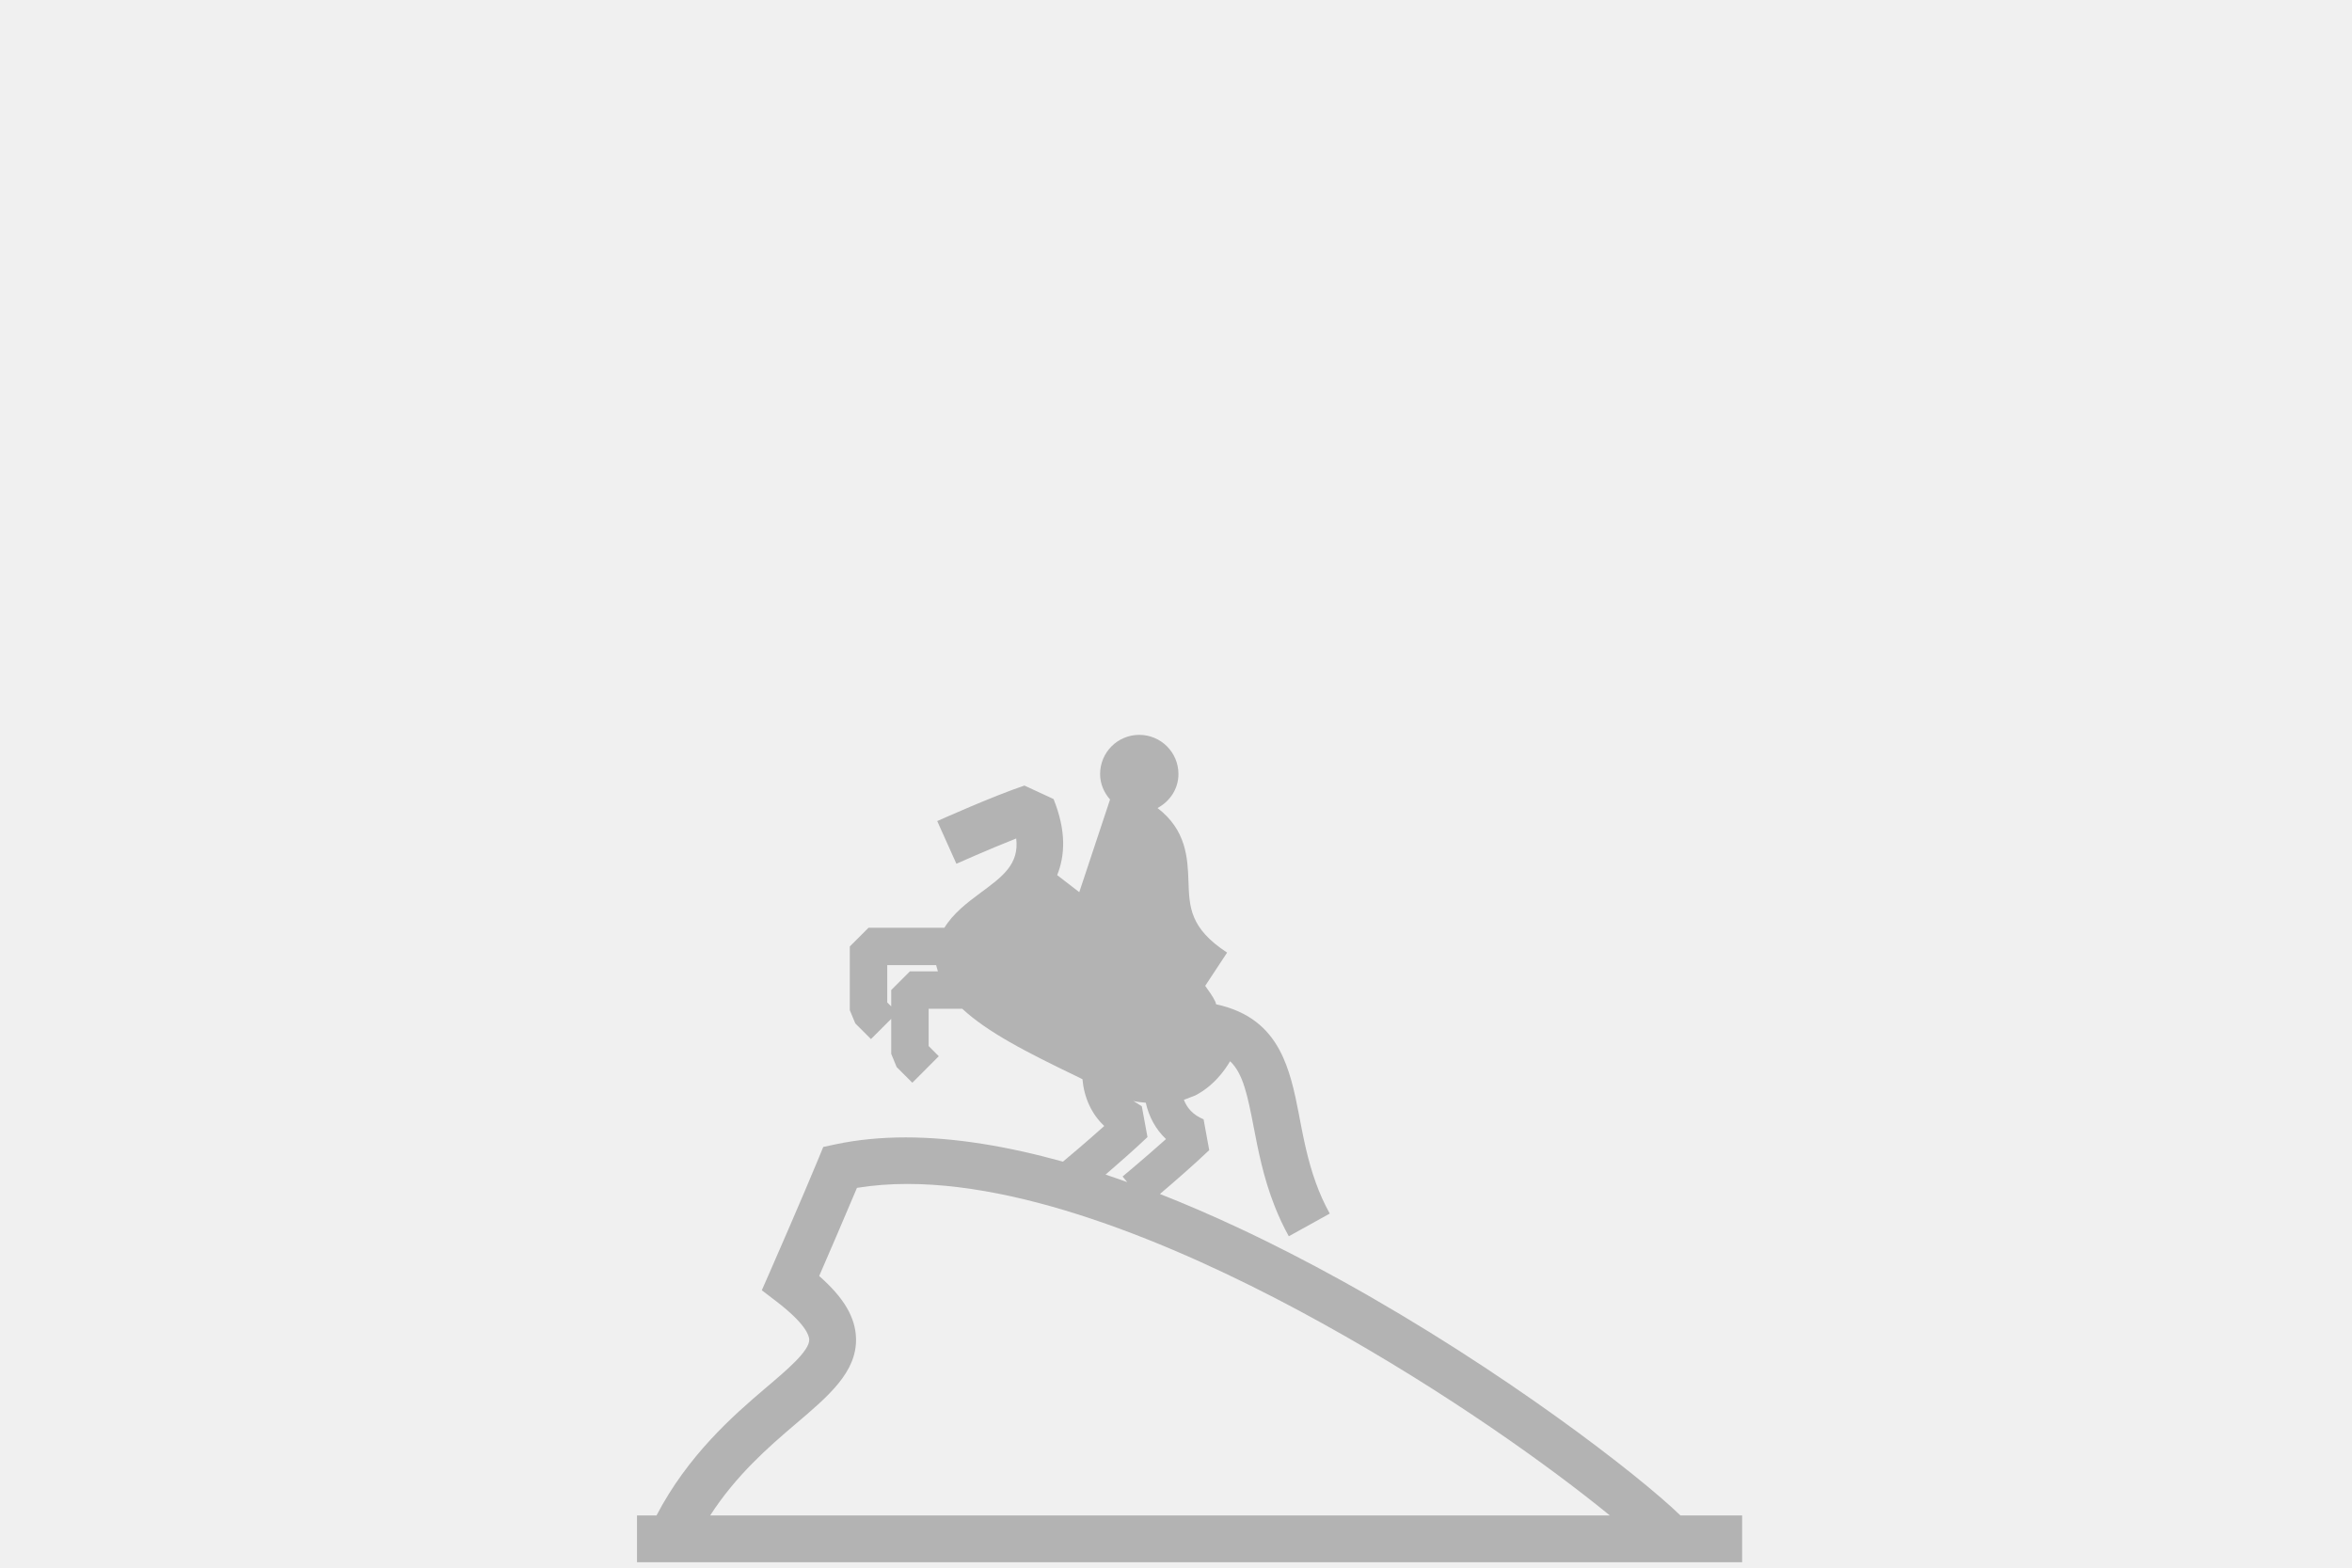
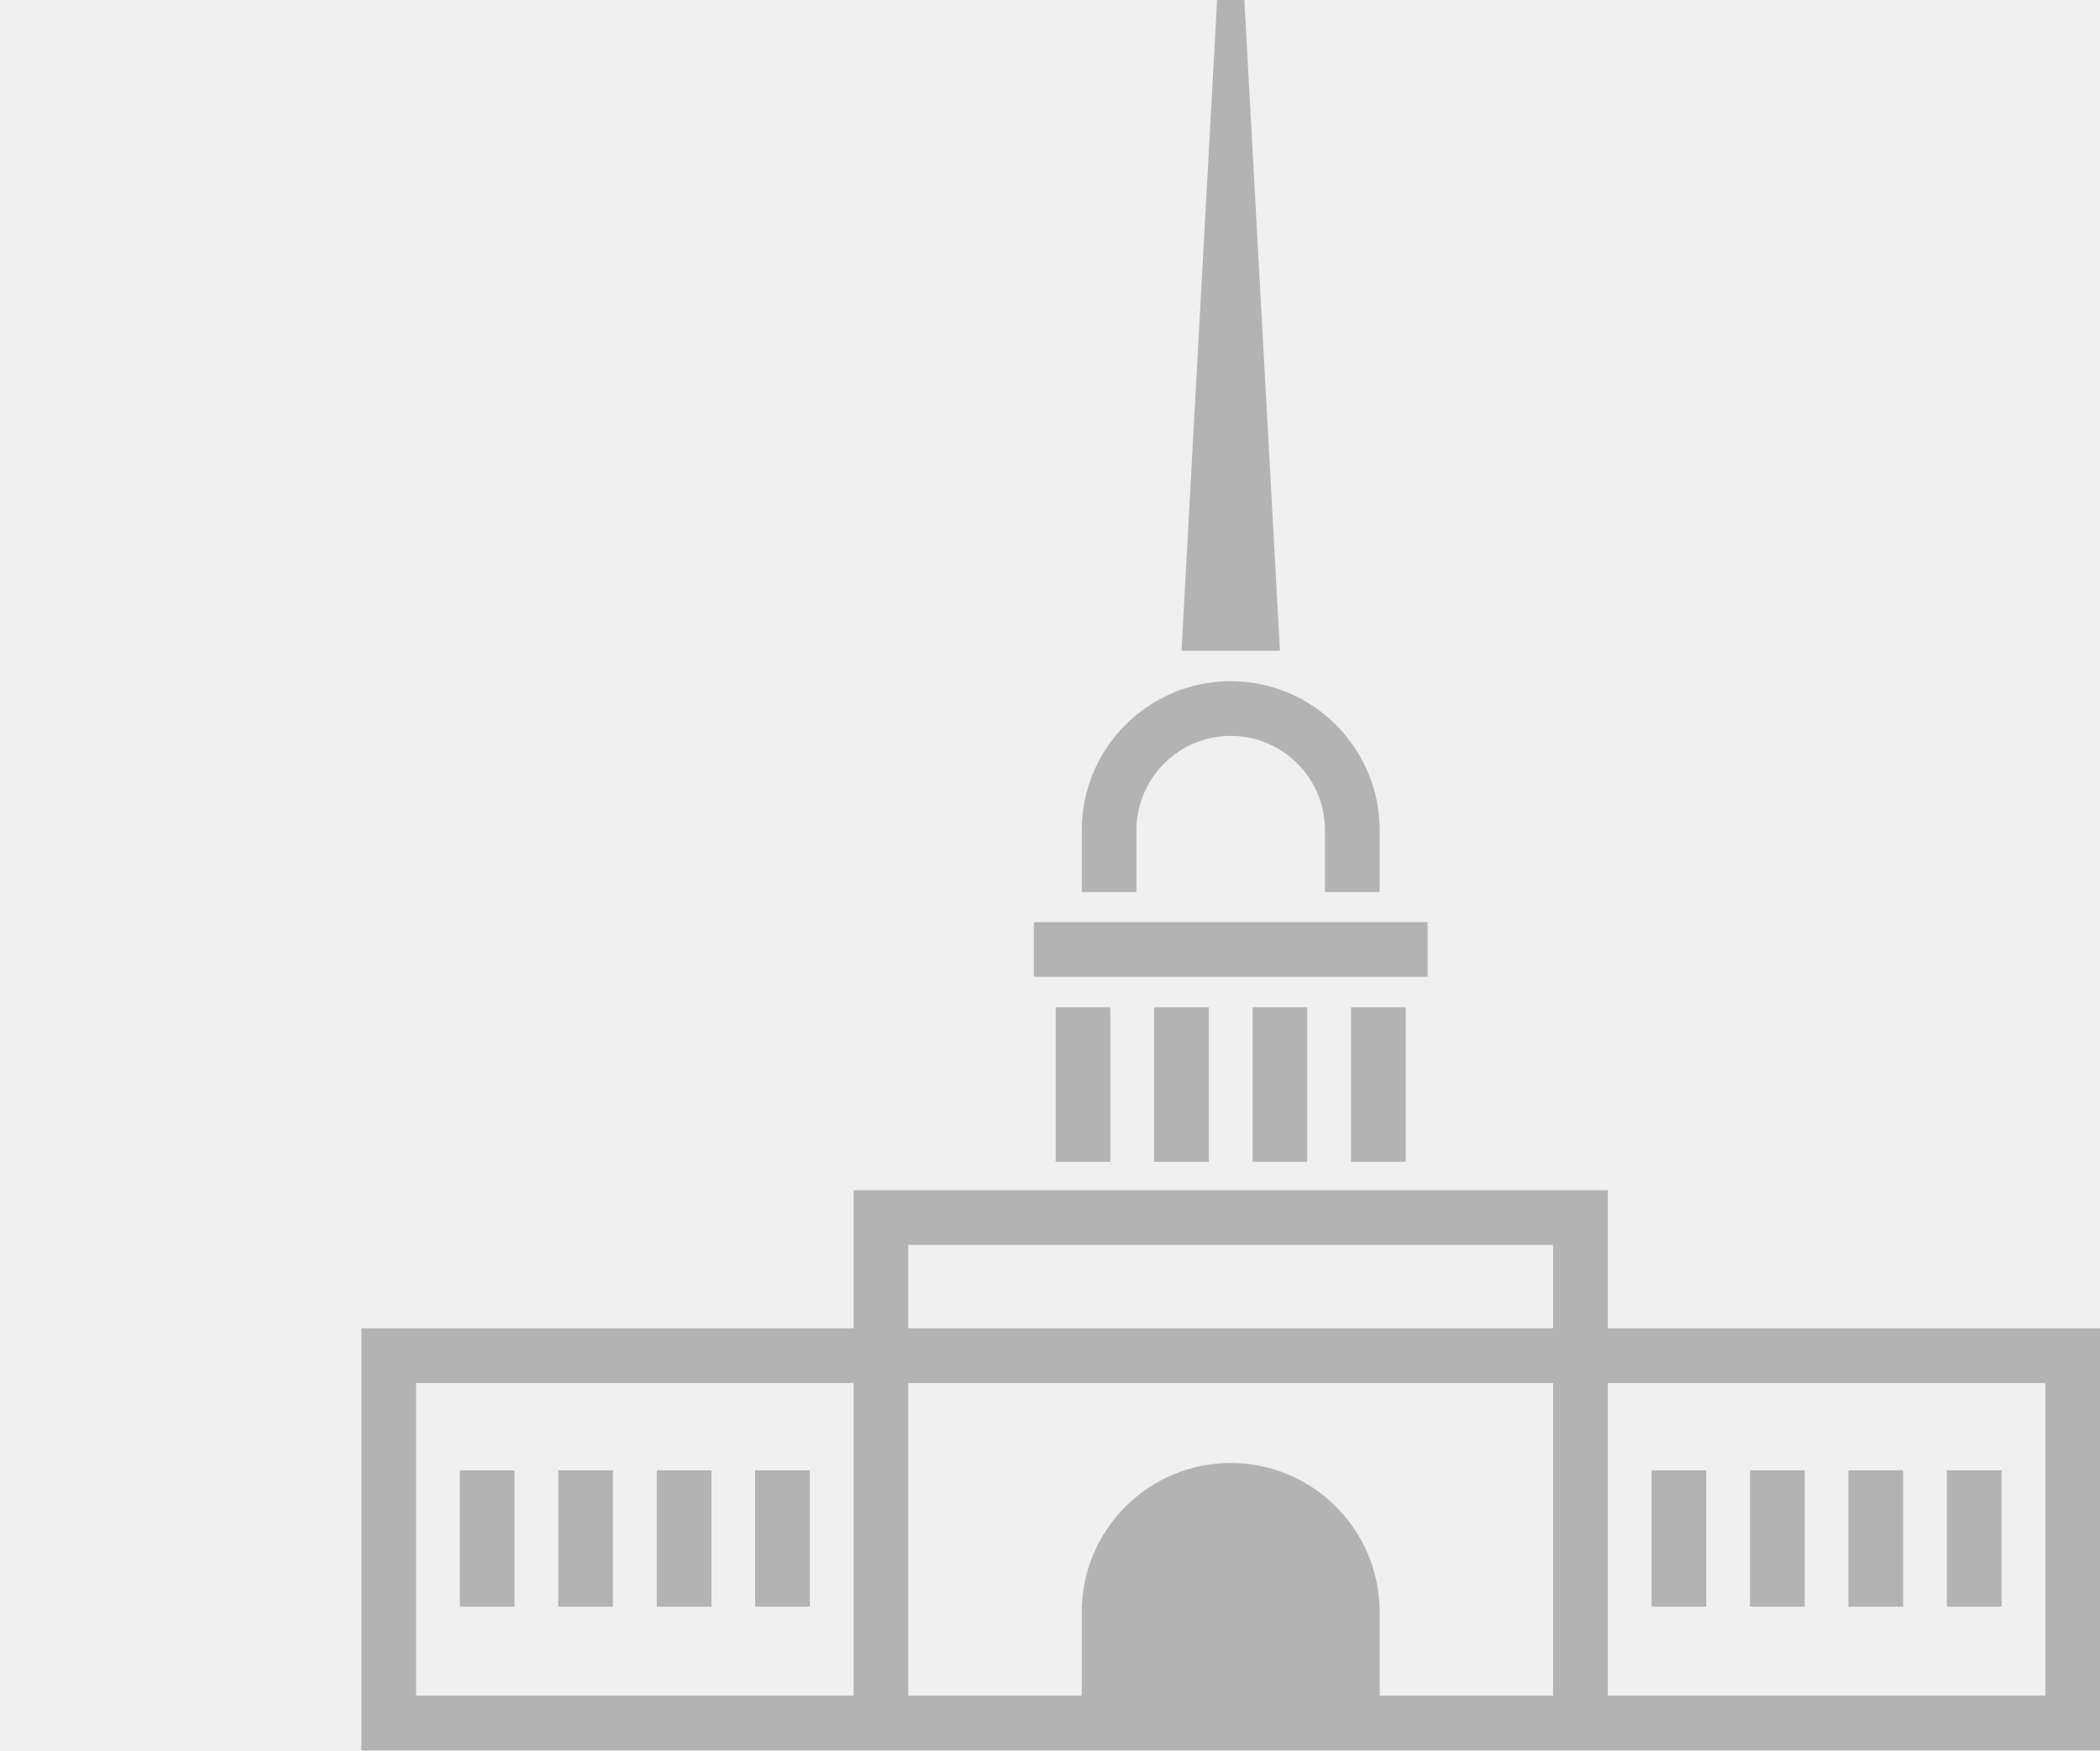
- <svg xmlns="http://www.w3.org/2000/svg" width="48" height="32" viewBox="0 0 48 32" fill="none">
-   <path d="M14.493 30.934C15.021 30.115 15.684 29.536 16.245 29.06C16.911 28.494 17.487 28.006 17.47 27.321C17.459 26.893 17.225 26.492 16.718 26.046C16.911 25.6 17.257 24.801 17.489 24.247C17.82 24.193 18.164 24.167 18.518 24.167C21.226 24.167 24.533 25.653 26.987 27.013C29.51 28.41 31.651 29.95 32.854 30.934H14.493ZM23.005 24.13C22.857 24.077 22.71 24.025 22.563 23.976C22.822 23.753 23.151 23.464 23.418 23.21L23.302 22.581L23.132 22.474C23.223 22.498 23.3 22.499 23.383 22.509C23.448 22.797 23.586 23.053 23.796 23.251C23.367 23.635 22.916 24.01 22.91 24.015L23.005 24.13ZM18.188 20.543L18.107 20.462V19.701H19.105L19.14 19.827H18.57L18.188 20.209V20.543V20.543ZM23.25 15C22.808 15 22.451 15.358 22.451 15.8C22.451 16 22.531 16.178 22.654 16.32L22.026 18.211L21.575 17.863C21.734 17.465 21.765 16.966 21.501 16.31L20.907 16.035C20.276 16.246 19.174 16.739 19.127 16.76L19.518 17.631C19.527 17.628 20.174 17.338 20.739 17.115C20.801 17.639 20.468 17.887 20.011 18.224C19.744 18.422 19.455 18.641 19.274 18.937H17.725L17.343 19.319V20.62L17.455 20.89L17.775 21.21L18.188 20.797V21.216V21.216V21.511L18.299 21.781L18.619 22.101L19.159 21.56L18.952 21.352V20.834V20.591H19.477H19.638C19.896 20.831 20.229 21.055 20.605 21.27C21.015 21.505 21.477 21.731 21.951 21.96L22.091 22.029C22.125 22.406 22.275 22.739 22.536 22.984C22.165 23.317 21.795 23.627 21.693 23.712C20.582 23.403 19.496 23.217 18.482 23.217C17.985 23.217 17.504 23.262 17.047 23.359L16.801 23.412L16.705 23.646C16.403 24.383 15.698 25.994 15.698 25.994L15.547 26.337L15.845 26.565C16.444 27.024 16.513 27.263 16.515 27.345C16.521 27.573 16.066 27.959 15.626 28.331C14.944 28.911 14.039 29.709 13.398 30.934H13V31.889H13.427H17.427H21.221H35.554V30.934H34.295C33.447 30.113 30.68 27.965 27.382 26.141C26.694 25.761 25.983 25.394 25.261 25.057C24.735 24.811 24.204 24.581 23.672 24.372C23.942 24.143 24.357 23.783 24.678 23.477L24.563 22.848C24.335 22.753 24.221 22.605 24.161 22.45L24.392 22.361C24.599 22.254 24.767 22.108 24.903 21.946C24.98 21.855 25.047 21.759 25.104 21.662C25.237 21.788 25.326 21.96 25.4 22.194C25.467 22.407 25.521 22.67 25.583 22.993C25.675 23.471 25.782 24.035 26.014 24.622C26.094 24.825 26.188 25.03 26.302 25.235L27.138 24.772C27.021 24.562 26.928 24.349 26.852 24.138C26.687 23.68 26.601 23.229 26.521 22.814C26.517 22.792 26.513 22.77 26.509 22.748C26.42 22.287 26.322 21.823 26.112 21.433C25.875 20.992 25.494 20.646 24.819 20.5L24.805 20.451C24.75 20.334 24.671 20.23 24.596 20.123L25.043 19.445C24.286 18.948 24.272 18.523 24.254 17.986C24.238 17.518 24.212 16.944 23.623 16.494C23.873 16.359 24.05 16.104 24.05 15.8C24.05 15.358 23.692 15 23.25 15Z" fill="#B3B3B3" />
+ <svg xmlns="http://www.w3.org/2000/svg" width="48" height="40" viewBox="0 0 48 40" fill="none">
+   <g clip-path="url(#clip0)">
+     <path d="M9.511 38.75V31.604H19.511V38.75H9.511ZM20.761 38.75V31.604H35.5V38.75H31.535V36.835C31.535 34.958 30.007 33.431 28.131 33.431C26.253 33.431 24.726 34.958 24.726 36.835V38.75H20.761ZM36.75 38.75V31.604H46.75V38.75H36.75ZM20.761 30.354V28.447H35.5V30.354H20.761ZM36.75 27.197H32.63H23.631H19.511V30.354H8.261V40H47.326H48V30.354H47.326H36.75V27.197Z" fill="#B3B3B3" />
+     <path d="M28.131 15.566C26.253 15.566 24.726 17.093 24.726 18.97V20.385H25.976V18.97C25.976 17.782 26.943 16.816 28.131 16.816C29.319 16.816 30.285 17.782 30.285 18.97V20.385H31.535V18.97C31.535 17.093 30.007 15.566 28.131 15.566Z" fill="#B3B3B3" />
+     <path d="M25.38 23.017H24.13V26.549H25.38V23.017Z" fill="#B3B3B3" />
+     <path d="M27.63 23.017H26.38V26.549H27.63V23.017Z" fill="#B3B3B3" />
+     <path d="M29.88 23.017H28.63V26.549H29.88V23.017Z" fill="#B3B3B3" />
+     <path d="M32.13 23.017H30.88V26.549H32.13V23.017Z" fill="#B3B3B3" />
+     <path d="M28.352 -1.647H27.909L27.825 -0.098L27.762 1.051L27.762 1.051L27.262 10.183L27.262 10.183L27.253 10.343L27.215 11.05L27.006 14.87H29.256L29.047 11.05L29.008 10.343L28.953 9.338V9.338L28.48 0.692V0.692L28.42 -0.396L28.352 -1.647Z" fill="#B3B3B3" />
+     <path d="M16.261 33.599H15.011V36.715H16.261V33.599Z" fill="#B3B3B3" />
+     <path d="M18.511 33.599H17.261V36.715H18.511V33.599Z" fill="#B3B3B3" />
+     <path d="M11.761 33.599H10.511V36.715H11.761V33.599Z" fill="#B3B3B3" />
+     <path d="M14.011 33.599H12.761V36.715H14.011V33.599Z" fill="#B3B3B3" />
+     <path d="M39 33.599H37.75V36.715H39V33.599Z" fill="#B3B3B3" />
+     <path d="M41.25 33.599H40V36.715H41.25V33.599Z" fill="#B3B3B3" />
+     <path d="M43.5 33.599H42.25V36.715H43.5V33.599Z" fill="#B3B3B3" />
+     <path d="M45.75 33.599H44.5V36.715H45.75V33.599Z" fill="#B3B3B3" />
+     <path d="M32.63 21.072H23.631V22.322H32.63V21.072Z" fill="#B3B3B3" />
+   </g>
+   <defs>
+     <clipPath id="clip0">
+       <rect width="48" height="40" fill="white" />
+     </clipPath>
+   </defs>
</svg>
